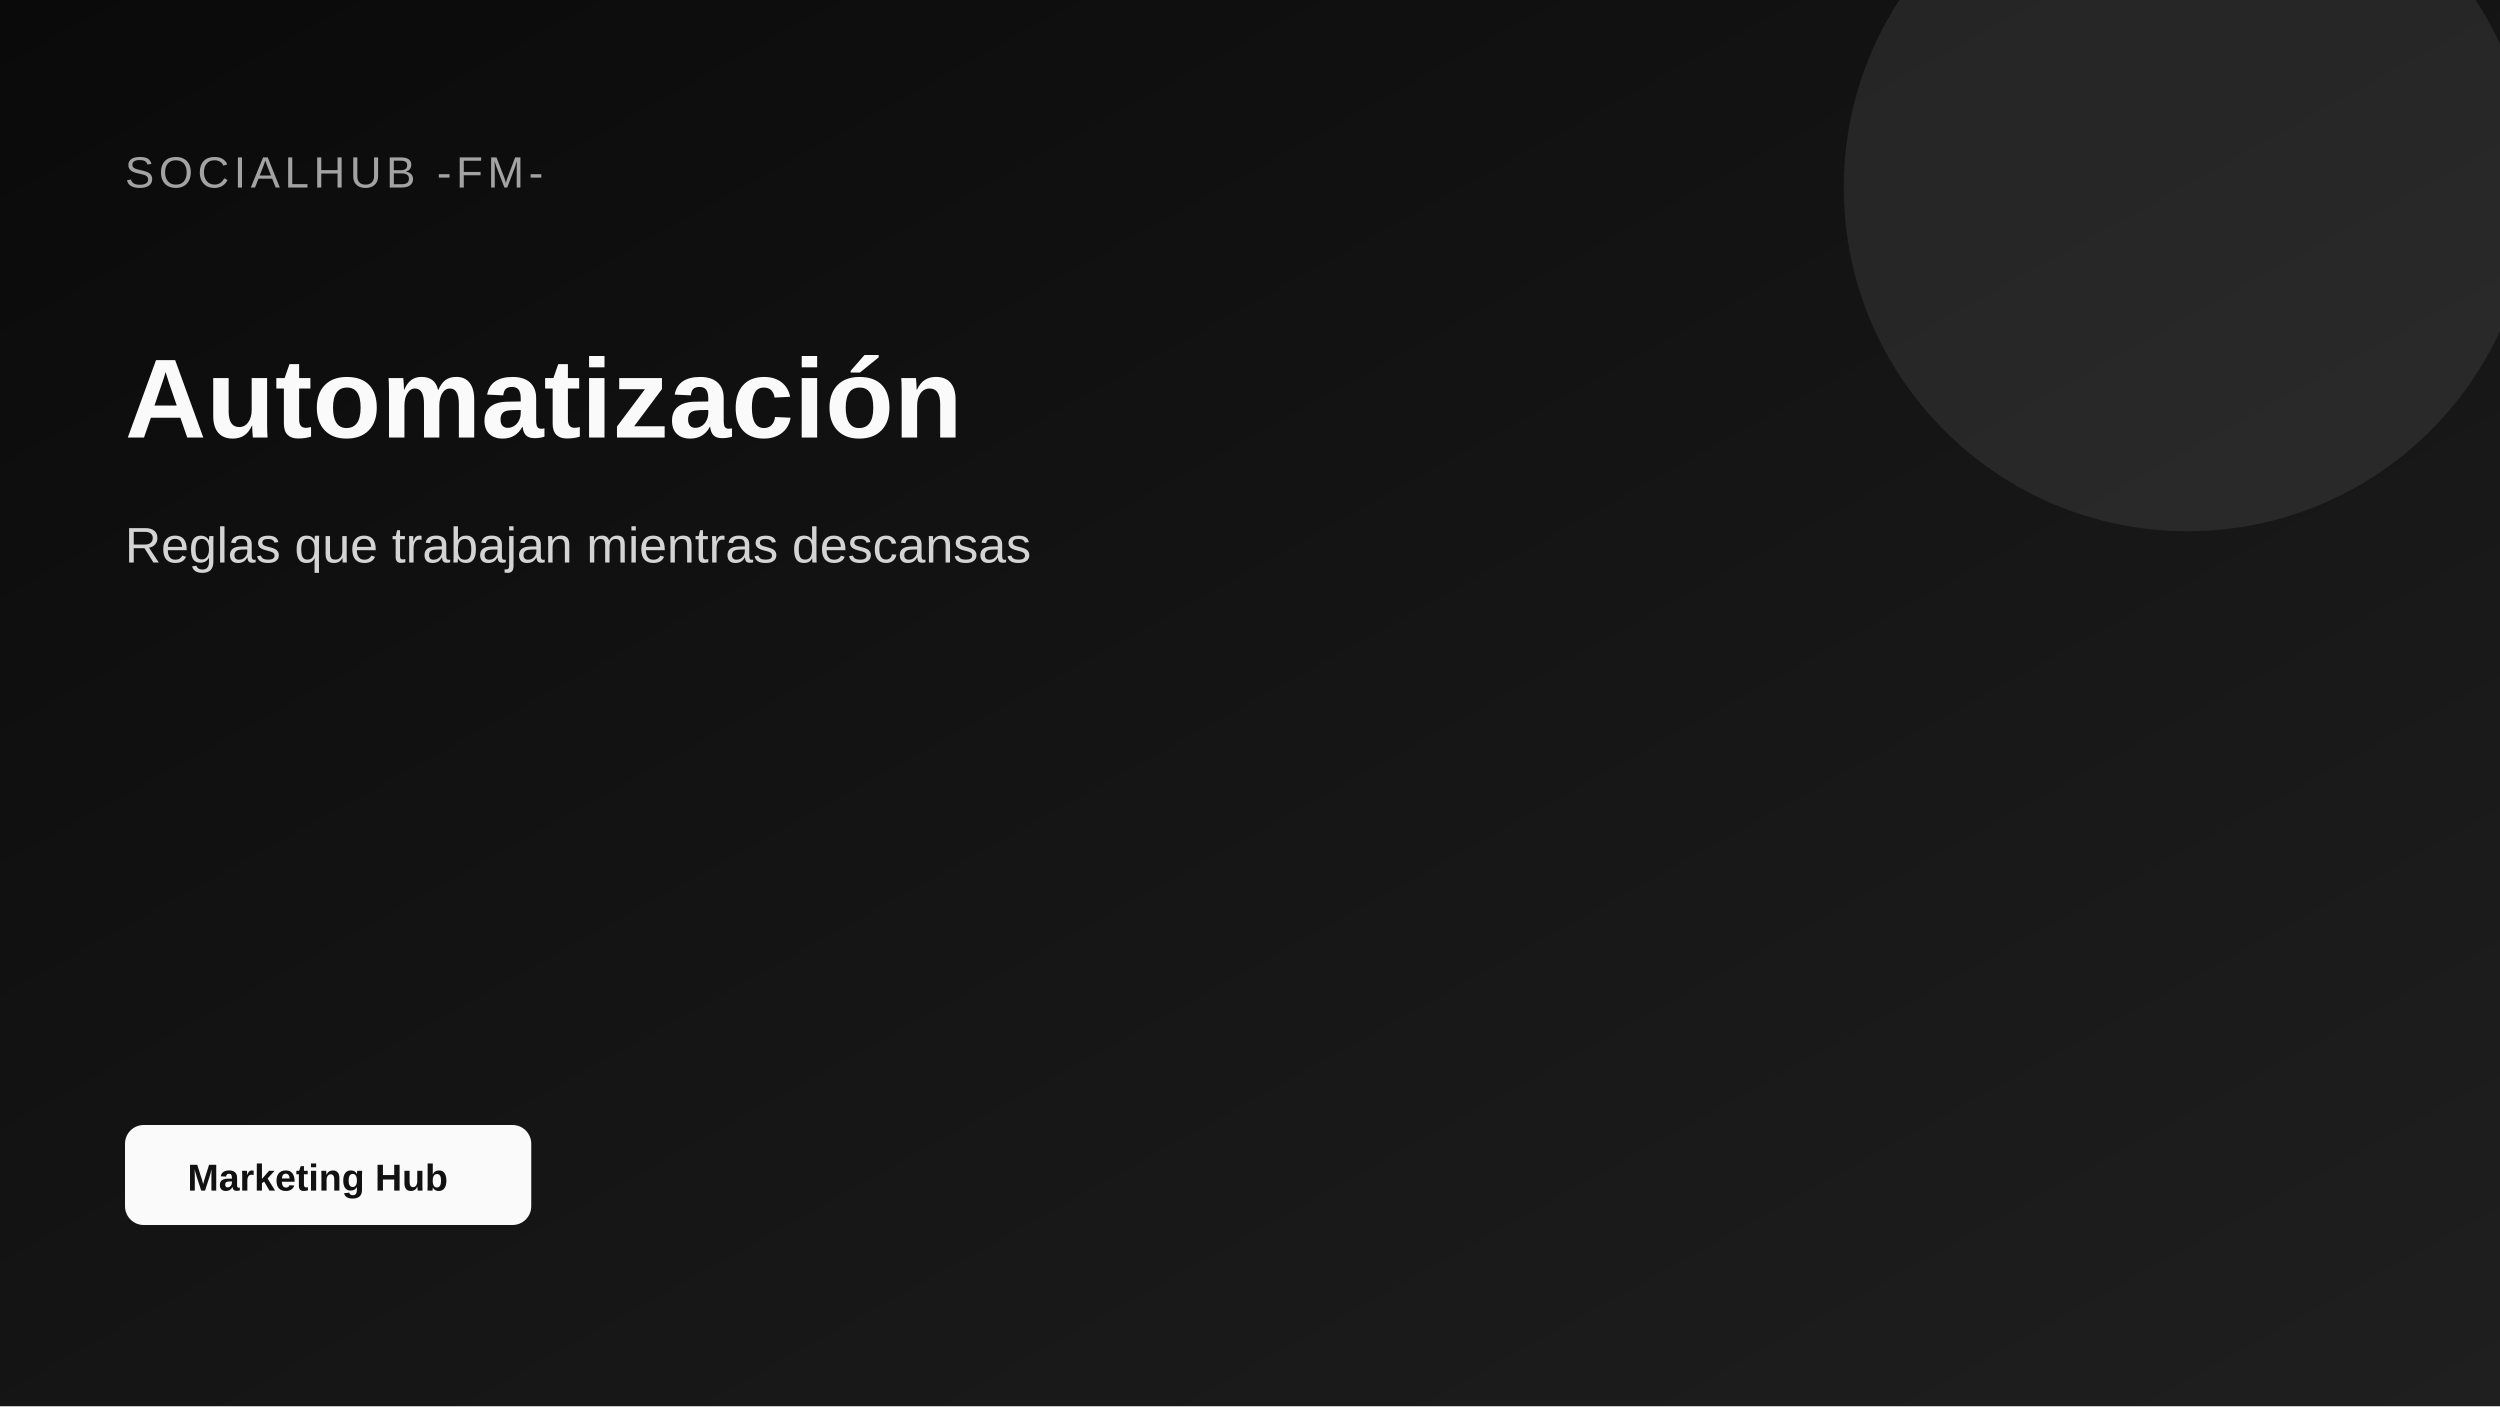
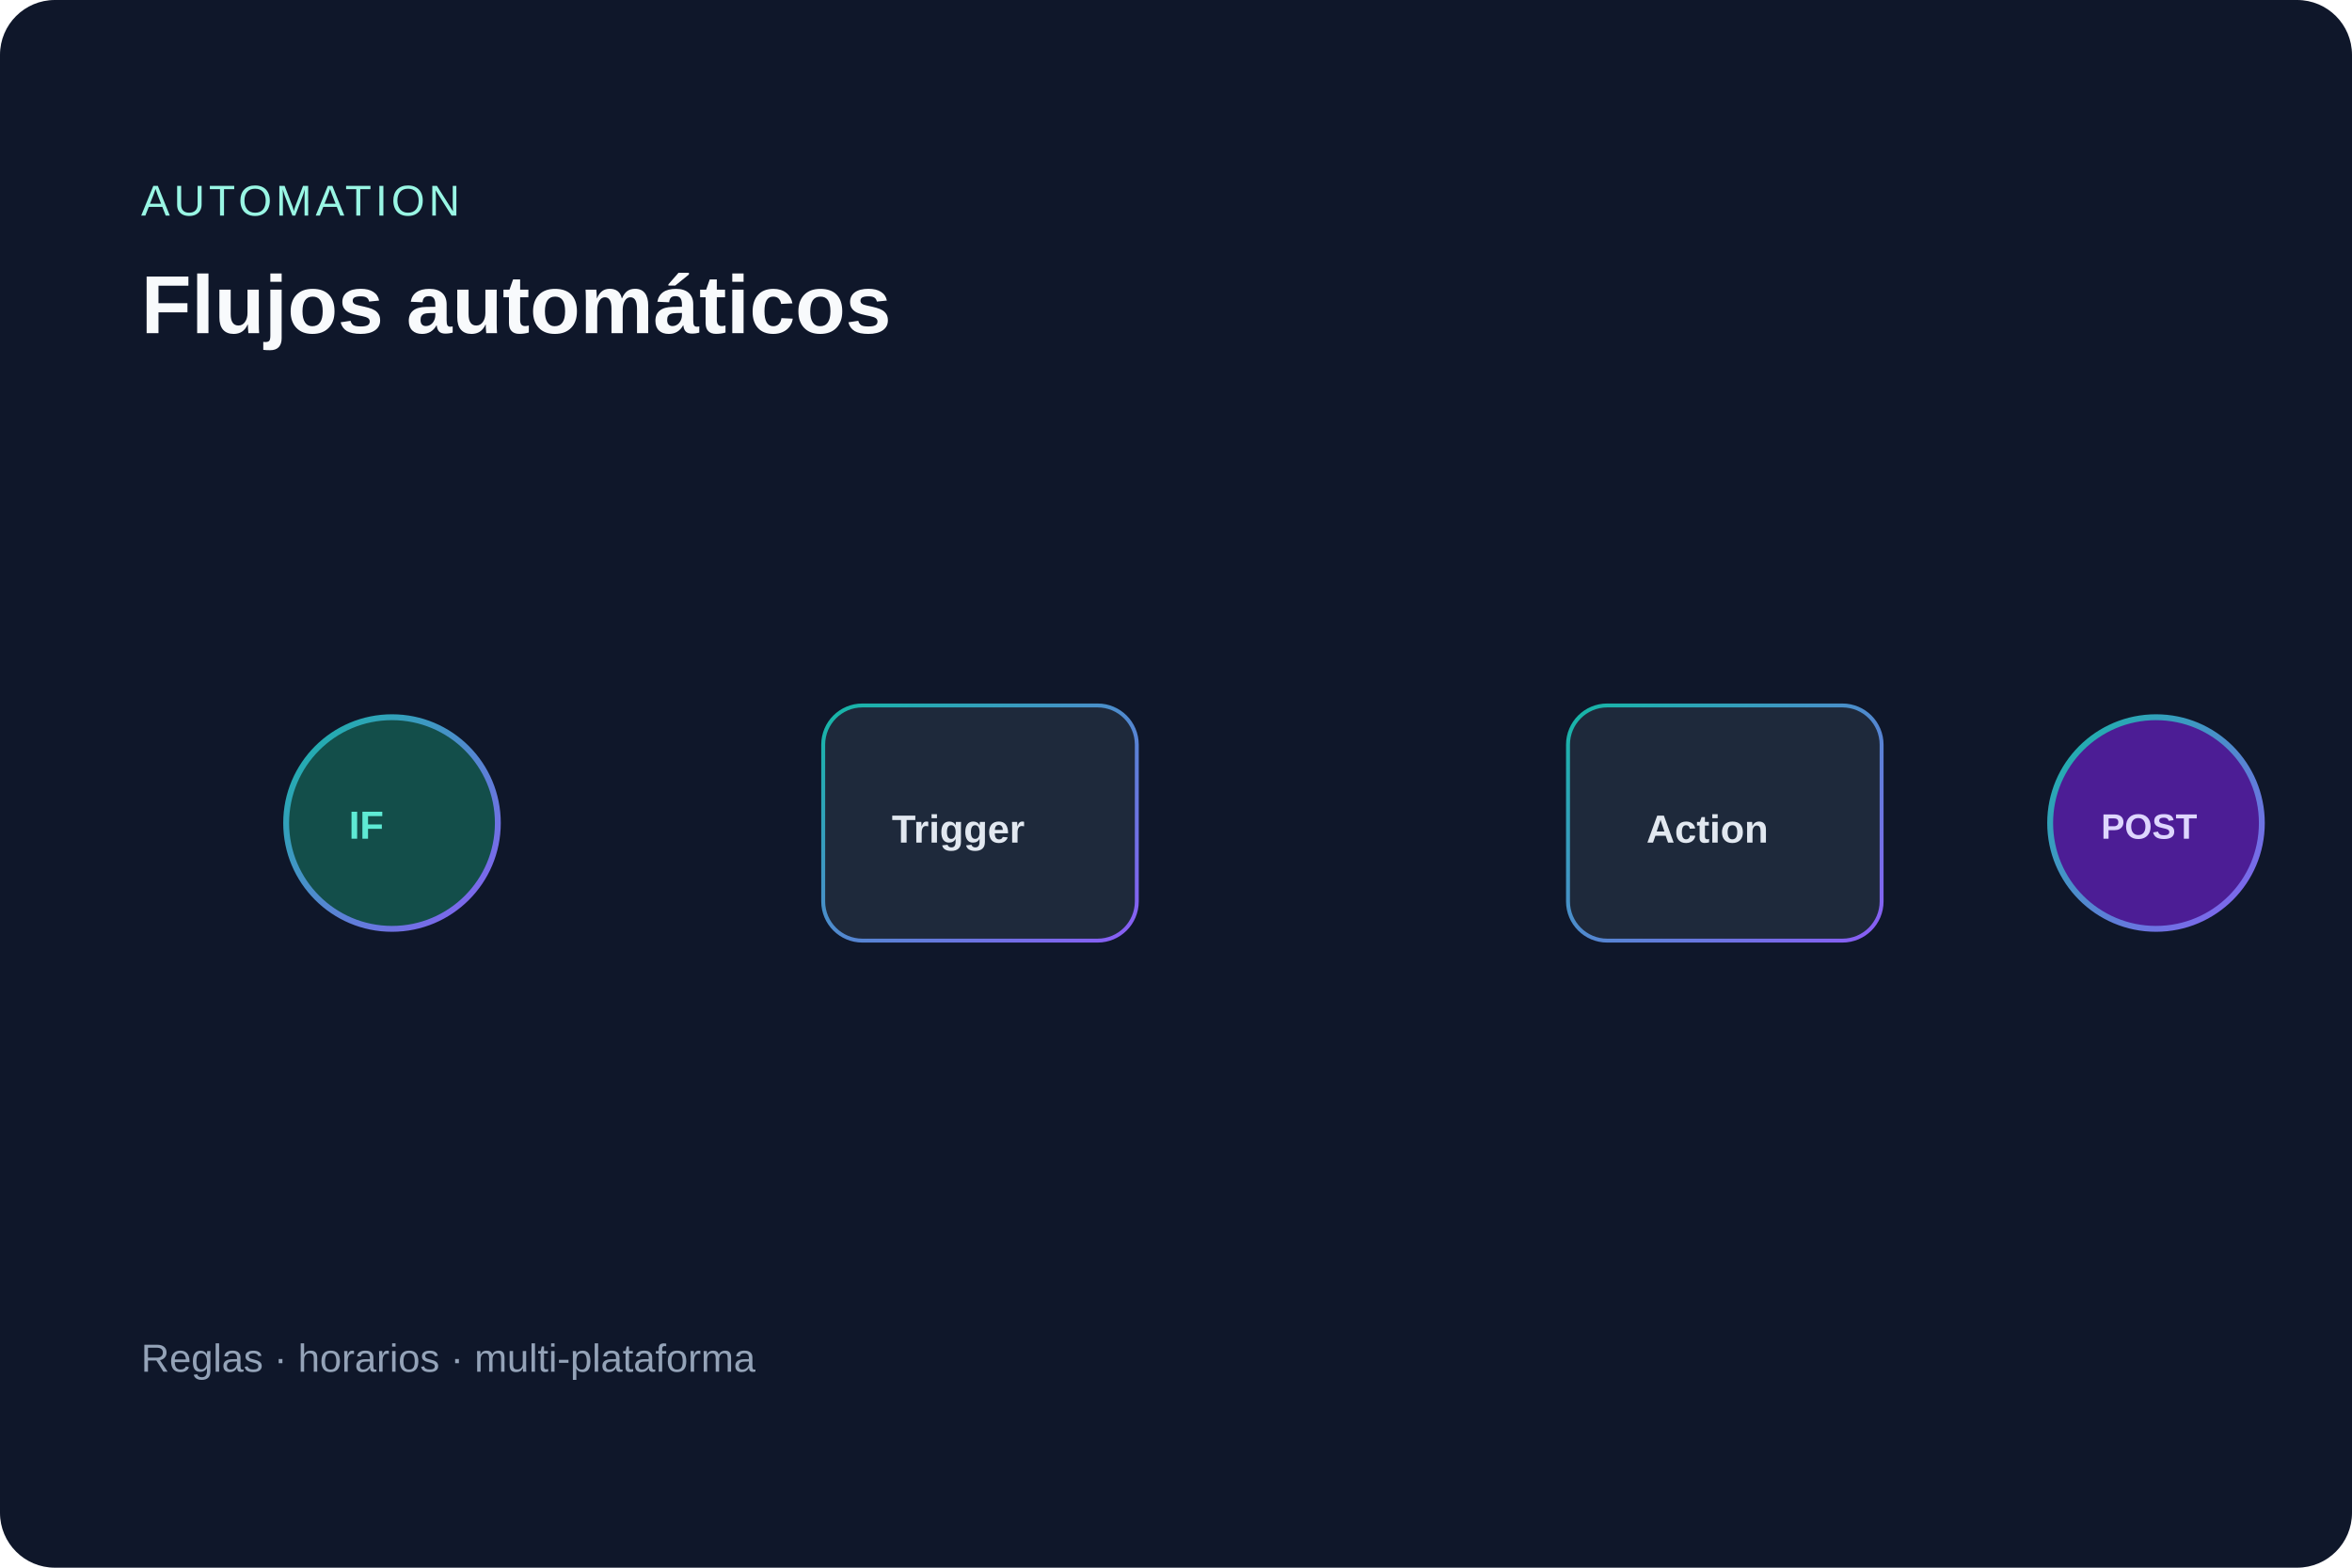
- <svg xmlns="http://www.w3.org/2000/svg" width="1600" height="900" viewBox="0 0 1600 900">
+ <svg xmlns="http://www.w3.org/2000/svg" width="1200" height="800" viewBox="0 0 1200 800" role="img" aria-label="Automation preview">
  <defs>
    <linearGradient id="g" x1="0" y1="0" x2="1" y2="1">
-       <stop offset="0%" stop-color="#0a0a0a" />
-       <stop offset="100%" stop-color="#1f1f1f" />
+       <stop offset="0%" stop-color="#14b8a6" />
+       <stop offset="100%" stop-color="#8b5cf6" />
    </linearGradient>
  </defs>
-   <rect width="1600" height="900" fill="url(#g)" />
-   <circle cx="1400" cy="120" r="220" fill="#fafafa" opacity="0.08" />
-   <text x="80" y="120" fill="#a3a3a3" font-family="Arial" font-size="28" letter-spacing="3">SOCIALHUB -FM-</text>
-   <text x="80" y="280" fill="#fafafa" font-family="Arial" font-size="72" font-weight="700">Automatización</text>
-   <text x="80" y="360" fill="#d4d4d4" font-family="Arial" font-size="32">Reglas que trabajan mientras descansas</text>
-   <rect x="80" y="720" width="260" height="64" rx="12" fill="#fafafa" />
-   <text x="120" y="762" fill="#111" font-family="Arial" font-size="24" font-weight="700">Marketing Hub</text>
+   <rect width="1200" height="800" rx="28" fill="#0f172a" />
+   <text x="72" y="110" fill="#99f6e4" font-family="Segoe UI, Arial" font-size="22" letter-spacing="2">AUTOMATION</text>
+   <text x="72" y="170" fill="#f8fafc" font-family="Segoe UI, Arial" font-size="42" font-weight="700">Flujos automáticos</text>
+   <g stroke="url(#g)" stroke-width="3" fill="none">
+     <path d="M200 420 H420" />
+     <path d="M580 420 H800" />
+     <path d="M960 420 H1100" />
+   </g>
+   <g>
+     <circle cx="200" cy="420" r="54" fill="#134e4a" stroke="url(#g)" stroke-width="3" />
+     <text x="178" y="428" fill="#5eead4" font-family="Segoe UI, Arial" font-size="20" font-weight="700">IF</text>
+     <rect x="420" y="360" width="160" height="120" rx="20" fill="#1e293b" stroke="url(#g)" stroke-width="2" />
+     <text x="455" y="430" fill="#e2e8f0" font-family="Segoe UI, Arial" font-size="20" font-weight="600">Trigger</text>
+     <rect x="800" y="360" width="160" height="120" rx="20" fill="#1e293b" stroke="url(#g)" stroke-width="2" />
+     <text x="840" y="430" fill="#e2e8f0" font-family="Segoe UI, Arial" font-size="20" font-weight="600">Action</text>
+     <circle cx="1100" cy="420" r="54" fill="#4c1d95" stroke="url(#g)" stroke-width="3" />
+     <text x="1072" y="428" fill="#ddd6fe" font-family="Segoe UI, Arial" font-size="18" font-weight="700">POST</text>
+   </g>
+   <text x="72" y="700" fill="#94a3b8" font-family="Segoe UI, Arial" font-size="20">Reglas · horarios · multi-plataforma</text>
</svg>
